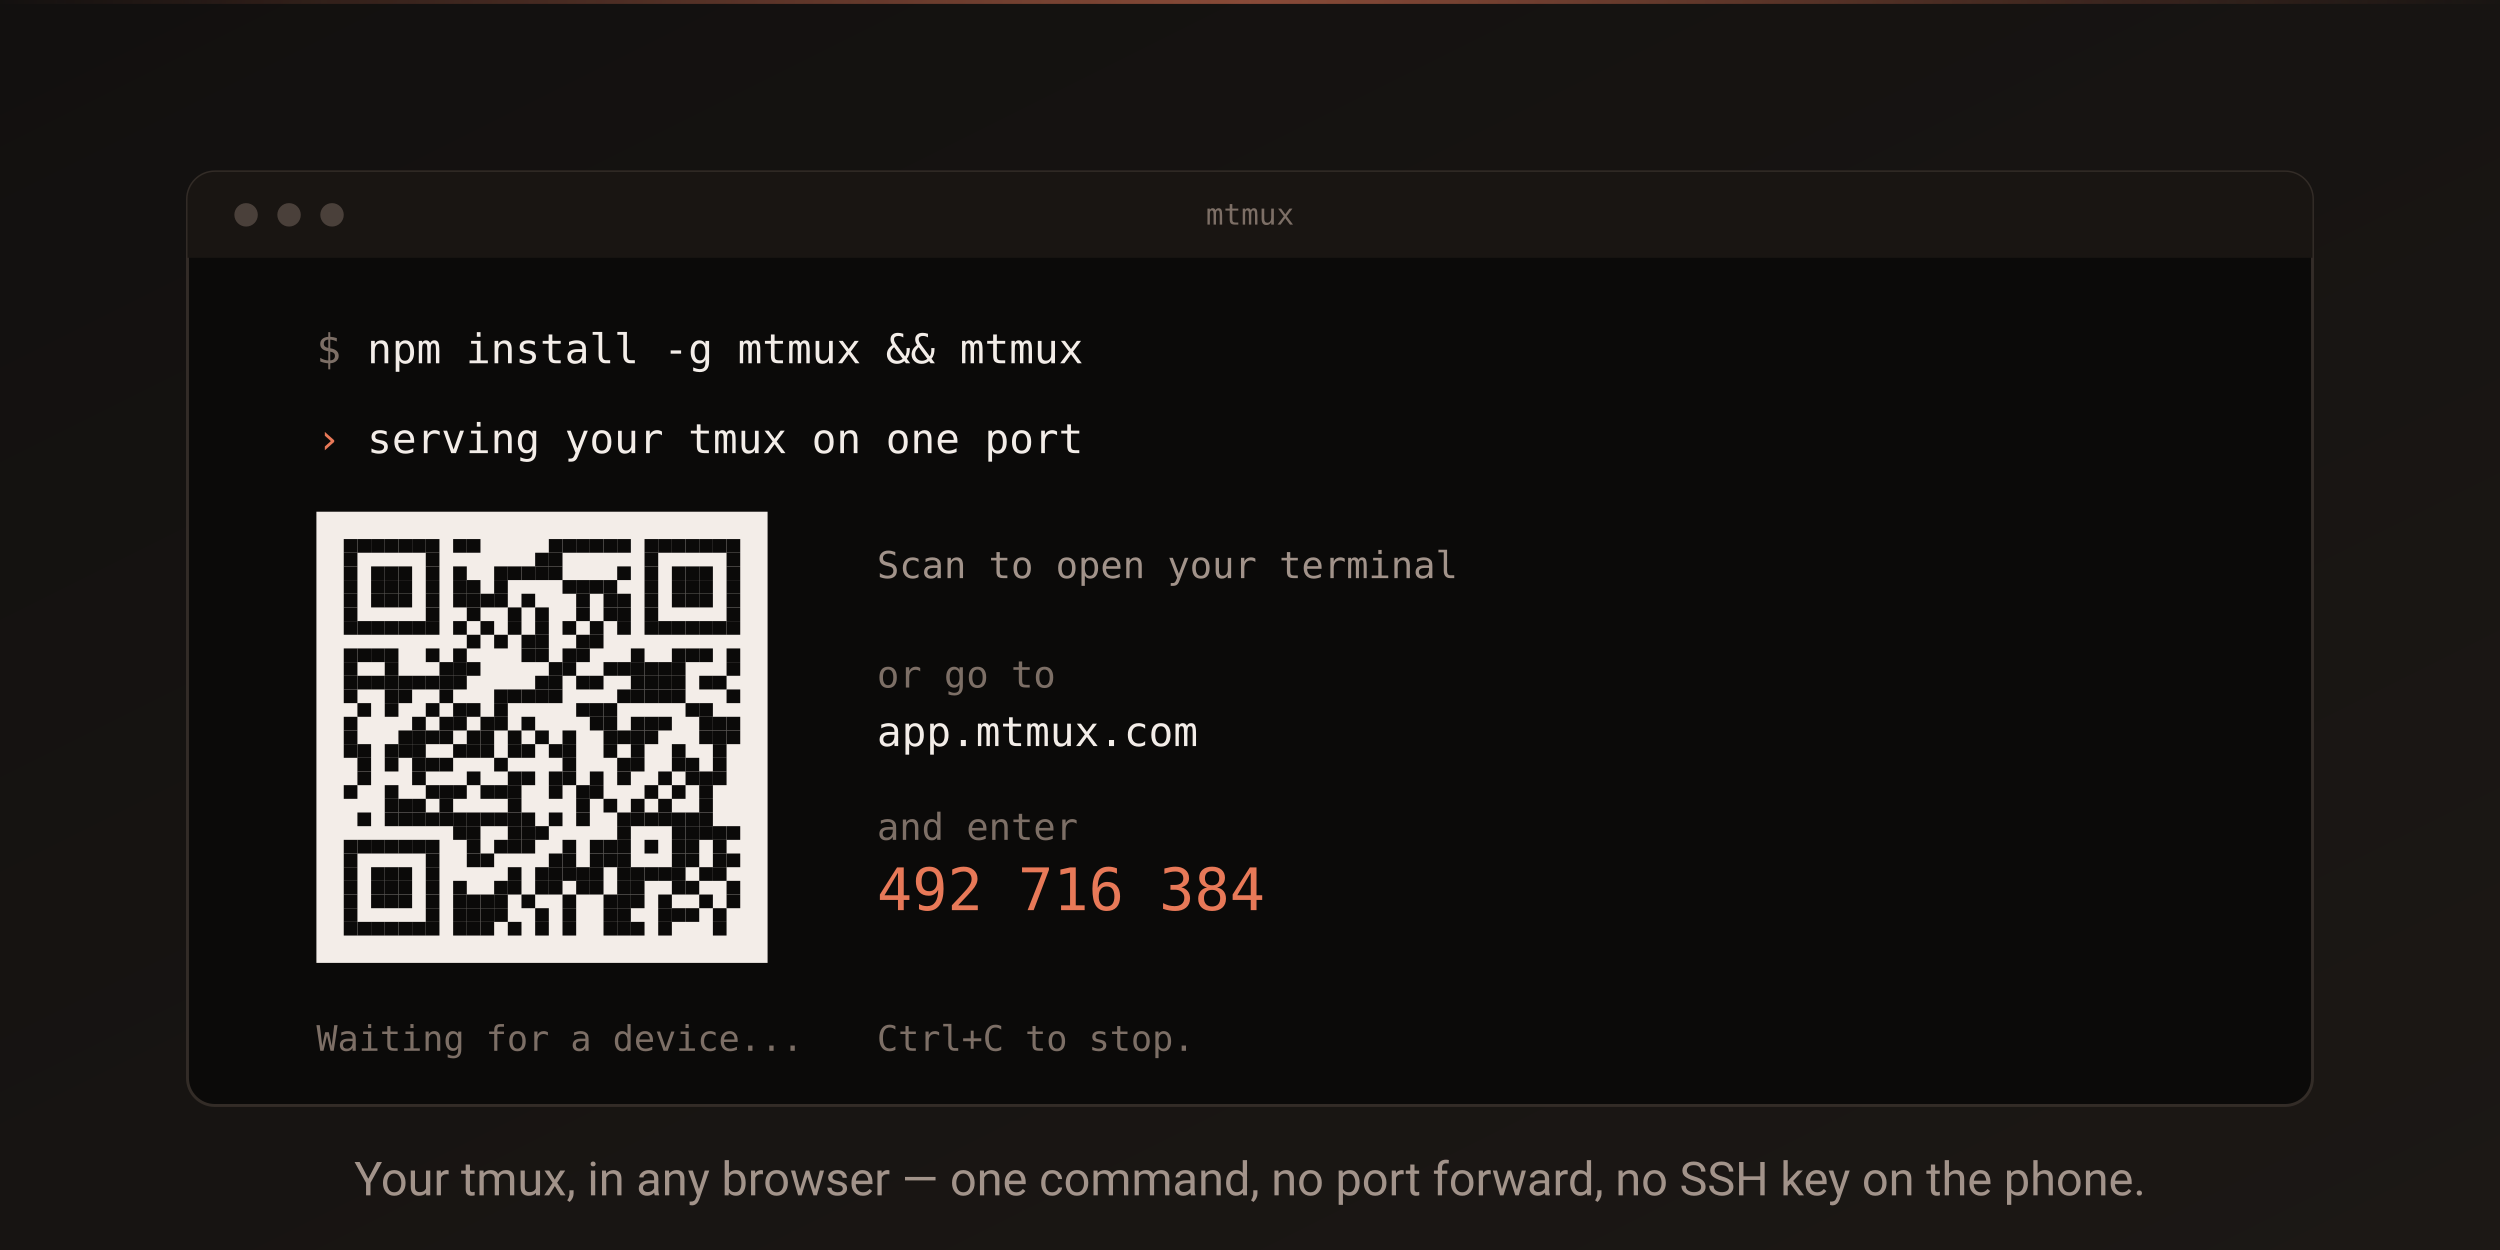
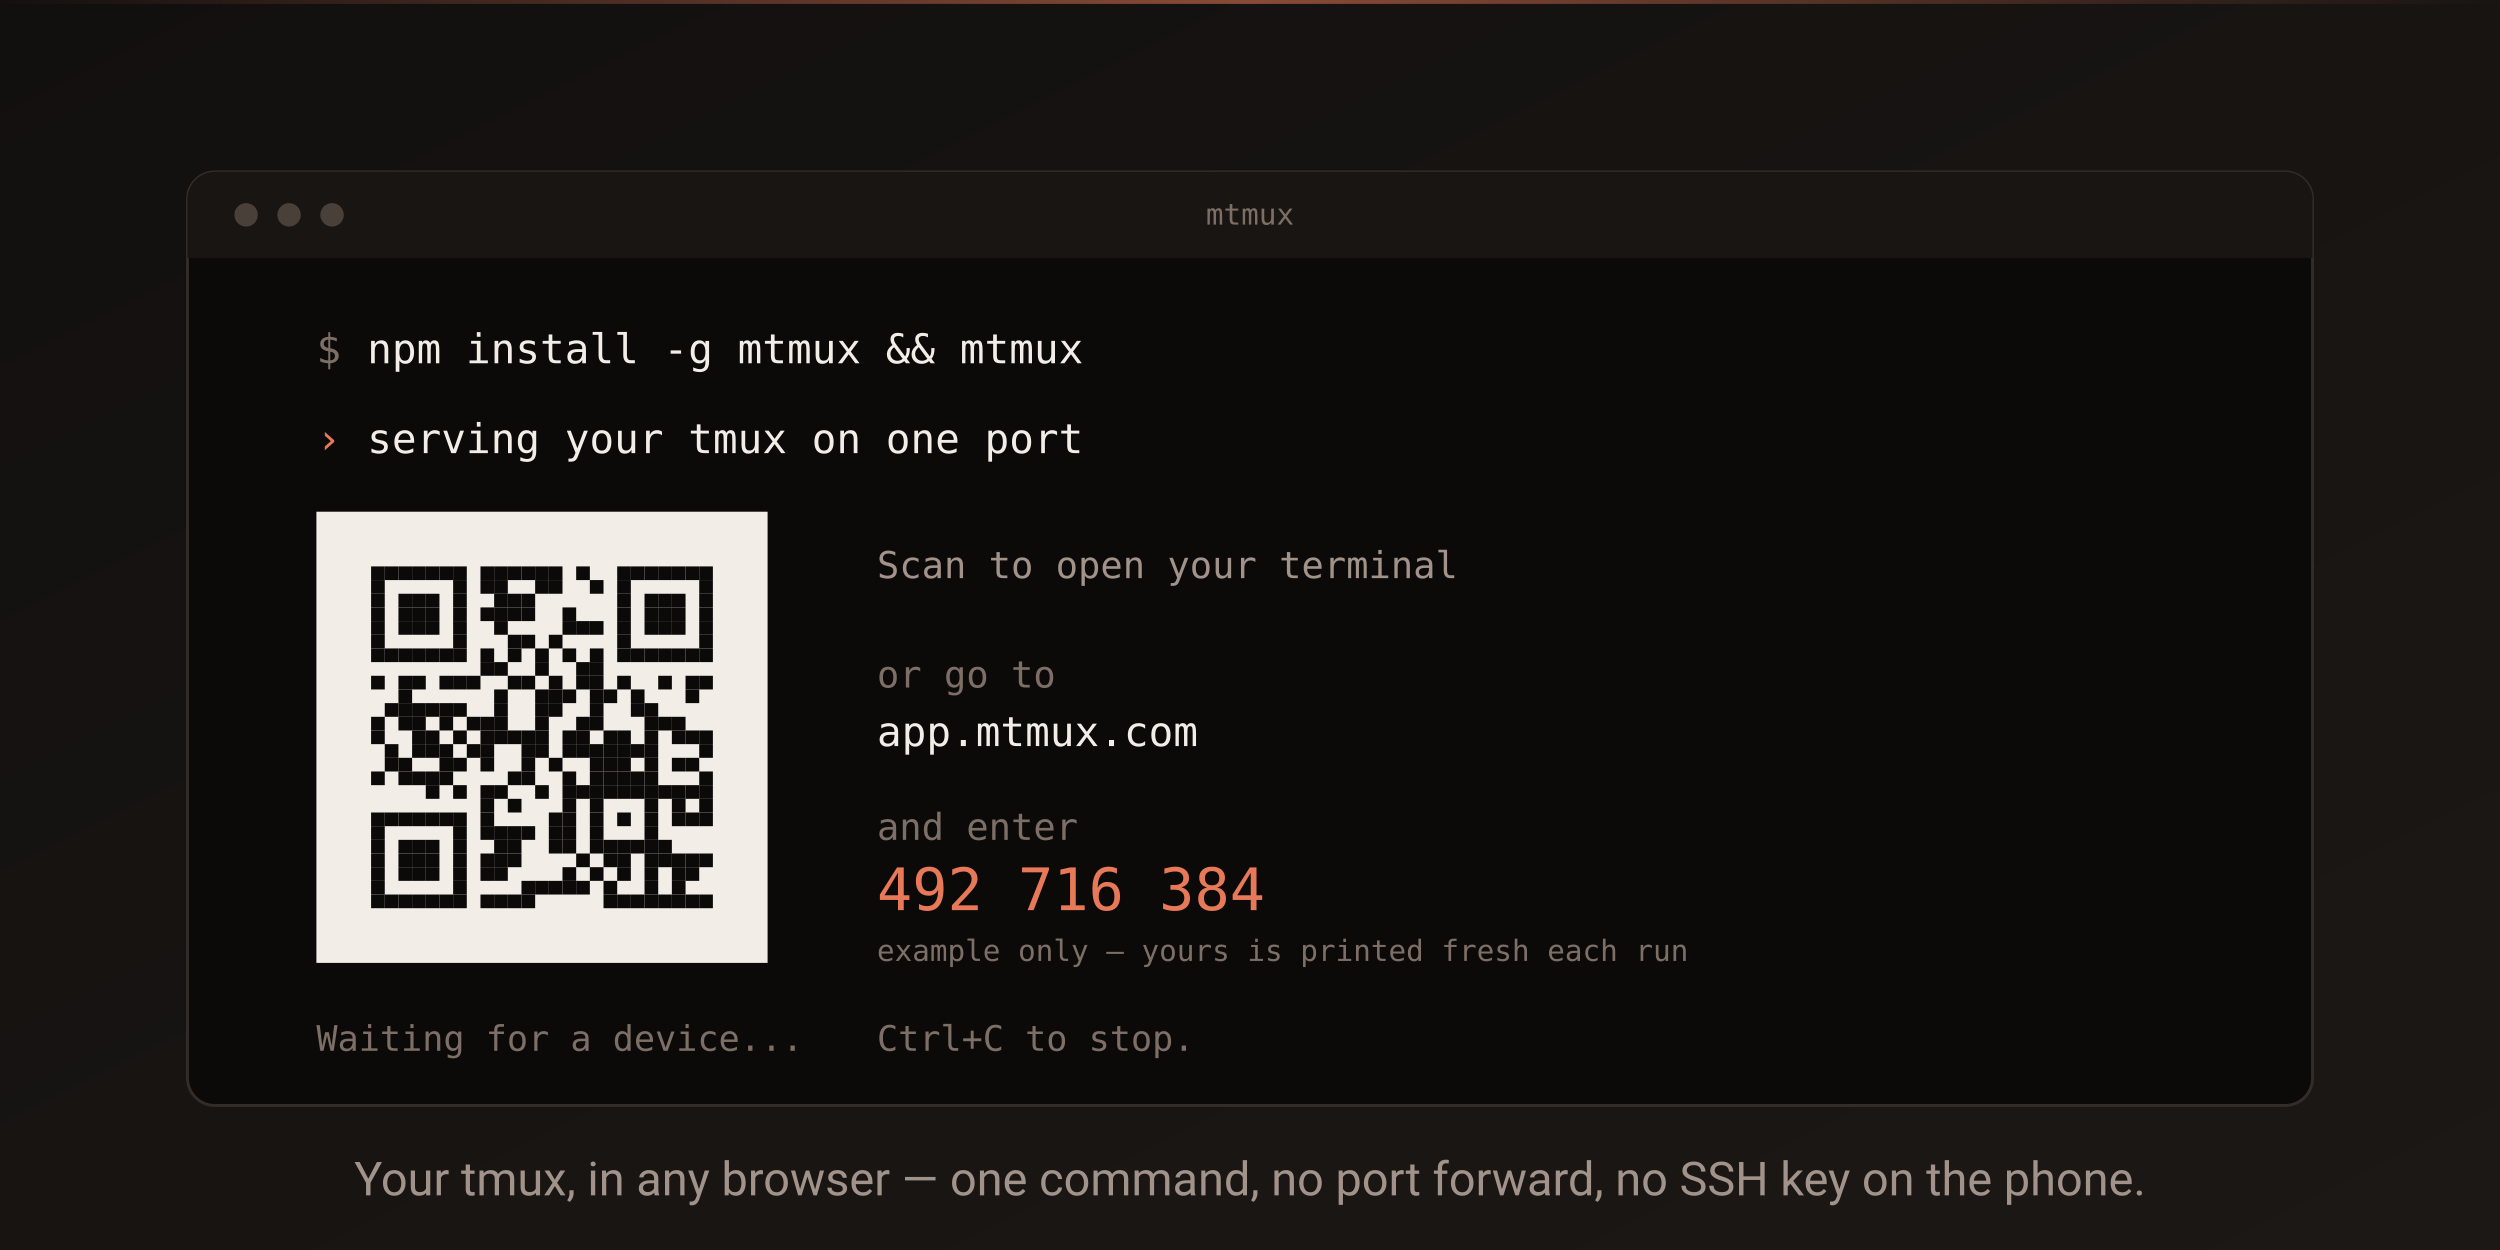
<svg xmlns="http://www.w3.org/2000/svg" width="1280" height="640" viewBox="0 0 1280 640" role="img" aria-label="mtmux — run one command, scan the code, and your phone is on your machine's tmux">
  <defs>
    <linearGradient id="bg" x1="0" y1="0" x2="1" y2="1">
      <stop offset="0" stop-color="#12100f" />
      <stop offset="1" stop-color="#1c1815" />
    </linearGradient>
    <linearGradient id="glow" x1="0" y1="0" x2="1" y2="0">
      <stop offset="0" stop-color="#e87958" stop-opacity="0" />
      <stop offset="0.5" stop-color="#e87958" stop-opacity="0.55" />
      <stop offset="1" stop-color="#e87958" stop-opacity="0" />
    </linearGradient>
  </defs>
  <rect width="1280" height="640" fill="url(#bg)" />
  <rect x="0" y="0" width="1280" height="2" fill="url(#glow)" />
  <rect x="96" y="88" width="1088" height="478" rx="14" fill="#0b0a09" stroke="#332c27" stroke-width="1.5" />
  <path d="M96 102a14 14 0 0 1 14-14h1060a14 14 0 0 1 14 14v30H96z" fill="#191512" />
  <circle cx="126" cy="110" r="6" fill="#4a403a" />
  <circle cx="148" cy="110" r="6" fill="#4a403a" />
  <circle cx="170" cy="110" r="6" fill="#4a403a" />
  <text x="640" y="115" text-anchor="middle" font-family="ui-monospace,SFMono-Regular,Menlo,Consolas,'DejaVu Sans Mono',monospace" font-size="15" fill="#7d6f66">mtmux</text>
  <g font-family="ui-monospace,SFMono-Regular,Menlo,Consolas,'DejaVu Sans Mono',monospace" font-size="21">
    <text x="162" y="186" fill="#7d6f66">$</text>
    <text x="188" y="186" fill="#f3ede8">npm install -g mtmux &amp;&amp; mtmux</text>
    <text x="162" y="232" fill="#e87958">›</text>
    <text x="188" y="232" fill="#f3ede8">serving your tmux on one port</text>
  </g>
  <rect x="162" y="262" width="231" height="231" fill="#f3ede8" />
  <g fill="#0b0a09">
-     <rect x="176" y="276" width="7" height="7" />
-     <rect x="183" y="276" width="7" height="7" />
-     <rect x="190" y="276" width="7" height="7" />
-     <rect x="197" y="276" width="7" height="7" />
-     <rect x="204" y="276" width="7" height="7" />
-     <rect x="211" y="276" width="7" height="7" />
-     <rect x="218" y="276" width="7" height="7" />
-     <rect x="232" y="276" width="7" height="7" />
-     <rect x="239" y="276" width="7" height="7" />
-     <rect x="281" y="276" width="7" height="7" />
-     <rect x="288" y="276" width="7" height="7" />
-     <rect x="295" y="276" width="7" height="7" />
-     <rect x="302" y="276" width="7" height="7" />
-     <rect x="309" y="276" width="7" height="7" />
-     <rect x="316" y="276" width="7" height="7" />
-     <rect x="330" y="276" width="7" height="7" />
-     <rect x="337" y="276" width="7" height="7" />
-     <rect x="344" y="276" width="7" height="7" />
-     <rect x="351" y="276" width="7" height="7" />
-     <rect x="358" y="276" width="7" height="7" />
-     <rect x="365" y="276" width="7" height="7" />
-     <rect x="372" y="276" width="7" height="7" />
-     <rect x="176" y="283" width="7" height="7" />
-     <rect x="218" y="283" width="7" height="7" />
-     <rect x="274" y="283" width="7" height="7" />
-     <rect x="281" y="283" width="7" height="7" />
-     <rect x="330" y="283" width="7" height="7" />
-     <rect x="372" y="283" width="7" height="7" />
-     <rect x="176" y="290" width="7" height="7" />
    <rect x="190" y="290" width="7" height="7" />
    <rect x="197" y="290" width="7" height="7" />
    <rect x="204" y="290" width="7" height="7" />
+     <rect x="211" y="290" width="7" height="7" />
    <rect x="218" y="290" width="7" height="7" />
+     <rect x="225" y="290" width="7" height="7" />
    <rect x="232" y="290" width="7" height="7" />
+     <rect x="246" y="290" width="7" height="7" />
    <rect x="253" y="290" width="7" height="7" />
    <rect x="260" y="290" width="7" height="7" />
    <rect x="267" y="290" width="7" height="7" />
    <rect x="274" y="290" width="7" height="7" />
    <rect x="281" y="290" width="7" height="7" />
+     <rect x="295" y="290" width="7" height="7" />
    <rect x="316" y="290" width="7" height="7" />
+     <rect x="323" y="290" width="7" height="7" />
    <rect x="330" y="290" width="7" height="7" />
+     <rect x="337" y="290" width="7" height="7" />
    <rect x="344" y="290" width="7" height="7" />
    <rect x="351" y="290" width="7" height="7" />
    <rect x="358" y="290" width="7" height="7" />
-     <rect x="372" y="290" width="7" height="7" />
-     <rect x="176" y="297" width="7" height="7" />
    <rect x="190" y="297" width="7" height="7" />
-     <rect x="197" y="297" width="7" height="7" />
-     <rect x="204" y="297" width="7" height="7" />
-     <rect x="218" y="297" width="7" height="7" />
    <rect x="232" y="297" width="7" height="7" />
-     <rect x="239" y="297" width="7" height="7" />
+     <rect x="246" y="297" width="7" height="7" />
    <rect x="253" y="297" width="7" height="7" />
-     <rect x="288" y="297" width="7" height="7" />
-     <rect x="295" y="297" width="7" height="7" />
+     <rect x="274" y="297" width="7" height="7" />
+     <rect x="281" y="297" width="7" height="7" />
    <rect x="302" y="297" width="7" height="7" />
-     <rect x="309" y="297" width="7" height="7" />
-     <rect x="330" y="297" width="7" height="7" />
-     <rect x="344" y="297" width="7" height="7" />
-     <rect x="351" y="297" width="7" height="7" />
+     <rect x="316" y="297" width="7" height="7" />
    <rect x="358" y="297" width="7" height="7" />
-     <rect x="372" y="297" width="7" height="7" />
-     <rect x="176" y="304" width="7" height="7" />
    <rect x="190" y="304" width="7" height="7" />
-     <rect x="197" y="304" width="7" height="7" />
    <rect x="204" y="304" width="7" height="7" />
+     <rect x="211" y="304" width="7" height="7" />
    <rect x="218" y="304" width="7" height="7" />
    <rect x="232" y="304" width="7" height="7" />
-     <rect x="239" y="304" width="7" height="7" />
-     <rect x="246" y="304" width="7" height="7" />
    <rect x="253" y="304" width="7" height="7" />
+     <rect x="260" y="304" width="7" height="7" />
    <rect x="267" y="304" width="7" height="7" />
-     <rect x="295" y="304" width="7" height="7" />
-     <rect x="309" y="304" width="7" height="7" />
    <rect x="316" y="304" width="7" height="7" />
    <rect x="330" y="304" width="7" height="7" />
+     <rect x="337" y="304" width="7" height="7" />
    <rect x="344" y="304" width="7" height="7" />
-     <rect x="351" y="304" width="7" height="7" />
    <rect x="358" y="304" width="7" height="7" />
-     <rect x="372" y="304" width="7" height="7" />
-     <rect x="176" y="311" width="7" height="7" />
+     <rect x="190" y="311" width="7" height="7" />
+     <rect x="204" y="311" width="7" height="7" />
+     <rect x="211" y="311" width="7" height="7" />
    <rect x="218" y="311" width="7" height="7" />
-     <rect x="239" y="311" width="7" height="7" />
+     <rect x="232" y="311" width="7" height="7" />
+     <rect x="246" y="311" width="7" height="7" />
+     <rect x="253" y="311" width="7" height="7" />
    <rect x="260" y="311" width="7" height="7" />
-     <rect x="274" y="311" width="7" height="7" />
-     <rect x="295" y="311" width="7" height="7" />
-     <rect x="309" y="311" width="7" height="7" />
+     <rect x="267" y="311" width="7" height="7" />
+     <rect x="288" y="311" width="7" height="7" />
    <rect x="316" y="311" width="7" height="7" />
    <rect x="330" y="311" width="7" height="7" />
-     <rect x="372" y="311" width="7" height="7" />
-     <rect x="176" y="318" width="7" height="7" />
-     <rect x="183" y="318" width="7" height="7" />
+     <rect x="337" y="311" width="7" height="7" />
+     <rect x="344" y="311" width="7" height="7" />
+     <rect x="358" y="311" width="7" height="7" />
    <rect x="190" y="318" width="7" height="7" />
-     <rect x="197" y="318" width="7" height="7" />
    <rect x="204" y="318" width="7" height="7" />
    <rect x="211" y="318" width="7" height="7" />
    <rect x="218" y="318" width="7" height="7" />
    <rect x="232" y="318" width="7" height="7" />
-     <rect x="246" y="318" width="7" height="7" />
-     <rect x="260" y="318" width="7" height="7" />
-     <rect x="274" y="318" width="7" height="7" />
+     <rect x="253" y="318" width="7" height="7" />
    <rect x="288" y="318" width="7" height="7" />
+     <rect x="295" y="318" width="7" height="7" />
    <rect x="302" y="318" width="7" height="7" />
    <rect x="316" y="318" width="7" height="7" />
    <rect x="330" y="318" width="7" height="7" />
    <rect x="337" y="318" width="7" height="7" />
    <rect x="344" y="318" width="7" height="7" />
-     <rect x="351" y="318" width="7" height="7" />
    <rect x="358" y="318" width="7" height="7" />
-     <rect x="365" y="318" width="7" height="7" />
-     <rect x="372" y="318" width="7" height="7" />
-     <rect x="239" y="325" width="7" height="7" />
-     <rect x="253" y="325" width="7" height="7" />
+     <rect x="190" y="325" width="7" height="7" />
+     <rect x="232" y="325" width="7" height="7" />
+     <rect x="260" y="325" width="7" height="7" />
    <rect x="267" y="325" width="7" height="7" />
-     <rect x="274" y="325" width="7" height="7" />
-     <rect x="295" y="325" width="7" height="7" />
-     <rect x="302" y="325" width="7" height="7" />
-     <rect x="176" y="332" width="7" height="7" />
-     <rect x="183" y="332" width="7" height="7" />
+     <rect x="281" y="325" width="7" height="7" />
+     <rect x="316" y="325" width="7" height="7" />
+     <rect x="358" y="325" width="7" height="7" />
    <rect x="190" y="332" width="7" height="7" />
    <rect x="197" y="332" width="7" height="7" />
+     <rect x="204" y="332" width="7" height="7" />
+     <rect x="211" y="332" width="7" height="7" />
    <rect x="218" y="332" width="7" height="7" />
+     <rect x="225" y="332" width="7" height="7" />
    <rect x="232" y="332" width="7" height="7" />
-     <rect x="267" y="332" width="7" height="7" />
+     <rect x="246" y="332" width="7" height="7" />
+     <rect x="260" y="332" width="7" height="7" />
    <rect x="274" y="332" width="7" height="7" />
    <rect x="288" y="332" width="7" height="7" />
-     <rect x="295" y="332" width="7" height="7" />
+     <rect x="302" y="332" width="7" height="7" />
+     <rect x="316" y="332" width="7" height="7" />
    <rect x="323" y="332" width="7" height="7" />
+     <rect x="330" y="332" width="7" height="7" />
+     <rect x="337" y="332" width="7" height="7" />
    <rect x="344" y="332" width="7" height="7" />
    <rect x="351" y="332" width="7" height="7" />
    <rect x="358" y="332" width="7" height="7" />
-     <rect x="372" y="332" width="7" height="7" />
-     <rect x="176" y="339" width="7" height="7" />
-     <rect x="197" y="339" width="7" height="7" />
-     <rect x="225" y="339" width="7" height="7" />
-     <rect x="232" y="339" width="7" height="7" />
-     <rect x="239" y="339" width="7" height="7" />
-     <rect x="281" y="339" width="7" height="7" />
-     <rect x="288" y="339" width="7" height="7" />
-     <rect x="309" y="339" width="7" height="7" />
-     <rect x="316" y="339" width="7" height="7" />
-     <rect x="323" y="339" width="7" height="7" />
-     <rect x="330" y="339" width="7" height="7" />
-     <rect x="337" y="339" width="7" height="7" />
-     <rect x="344" y="339" width="7" height="7" />
-     <rect x="372" y="339" width="7" height="7" />
-     <rect x="176" y="346" width="7" height="7" />
-     <rect x="183" y="346" width="7" height="7" />
+     <rect x="246" y="339" width="7" height="7" />
+     <rect x="253" y="339" width="7" height="7" />
+     <rect x="274" y="339" width="7" height="7" />
+     <rect x="295" y="339" width="7" height="7" />
+     <rect x="302" y="339" width="7" height="7" />
    <rect x="190" y="346" width="7" height="7" />
-     <rect x="197" y="346" width="7" height="7" />
    <rect x="204" y="346" width="7" height="7" />
    <rect x="211" y="346" width="7" height="7" />
-     <rect x="218" y="346" width="7" height="7" />
    <rect x="225" y="346" width="7" height="7" />
    <rect x="232" y="346" width="7" height="7" />
-     <rect x="274" y="346" width="7" height="7" />
+     <rect x="239" y="346" width="7" height="7" />
+     <rect x="260" y="346" width="7" height="7" />
+     <rect x="267" y="346" width="7" height="7" />
    <rect x="281" y="346" width="7" height="7" />
    <rect x="295" y="346" width="7" height="7" />
    <rect x="302" y="346" width="7" height="7" />
-     <rect x="323" y="346" width="7" height="7" />
-     <rect x="330" y="346" width="7" height="7" />
+     <rect x="316" y="346" width="7" height="7" />
    <rect x="337" y="346" width="7" height="7" />
-     <rect x="344" y="346" width="7" height="7" />
+     <rect x="351" y="346" width="7" height="7" />
    <rect x="358" y="346" width="7" height="7" />
-     <rect x="365" y="346" width="7" height="7" />
-     <rect x="176" y="353" width="7" height="7" />
-     <rect x="197" y="353" width="7" height="7" />
    <rect x="204" y="353" width="7" height="7" />
-     <rect x="225" y="353" width="7" height="7" />
    <rect x="253" y="353" width="7" height="7" />
-     <rect x="260" y="353" width="7" height="7" />
-     <rect x="267" y="353" width="7" height="7" />
    <rect x="274" y="353" width="7" height="7" />
    <rect x="281" y="353" width="7" height="7" />
-     <rect x="316" y="353" width="7" height="7" />
+     <rect x="288" y="353" width="7" height="7" />
+     <rect x="302" y="353" width="7" height="7" />
+     <rect x="309" y="353" width="7" height="7" />
    <rect x="323" y="353" width="7" height="7" />
-     <rect x="330" y="353" width="7" height="7" />
-     <rect x="337" y="353" width="7" height="7" />
-     <rect x="344" y="353" width="7" height="7" />
-     <rect x="372" y="353" width="7" height="7" />
-     <rect x="183" y="360" width="7" height="7" />
+     <rect x="351" y="353" width="7" height="7" />
    <rect x="197" y="360" width="7" height="7" />
+     <rect x="204" y="360" width="7" height="7" />
+     <rect x="211" y="360" width="7" height="7" />
    <rect x="218" y="360" width="7" height="7" />
+     <rect x="225" y="360" width="7" height="7" />
    <rect x="232" y="360" width="7" height="7" />
-     <rect x="239" y="360" width="7" height="7" />
    <rect x="253" y="360" width="7" height="7" />
-     <rect x="295" y="360" width="7" height="7" />
+     <rect x="274" y="360" width="7" height="7" />
+     <rect x="281" y="360" width="7" height="7" />
    <rect x="302" y="360" width="7" height="7" />
-     <rect x="309" y="360" width="7" height="7" />
-     <rect x="351" y="360" width="7" height="7" />
-     <rect x="358" y="360" width="7" height="7" />
-     <rect x="176" y="367" width="7" height="7" />
+     <rect x="323" y="360" width="7" height="7" />
+     <rect x="330" y="360" width="7" height="7" />
+     <rect x="190" y="367" width="7" height="7" />
+     <rect x="204" y="367" width="7" height="7" />
    <rect x="211" y="367" width="7" height="7" />
    <rect x="225" y="367" width="7" height="7" />
-     <rect x="232" y="367" width="7" height="7" />
+     <rect x="239" y="367" width="7" height="7" />
    <rect x="246" y="367" width="7" height="7" />
    <rect x="253" y="367" width="7" height="7" />
-     <rect x="267" y="367" width="7" height="7" />
+     <rect x="274" y="367" width="7" height="7" />
+     <rect x="295" y="367" width="7" height="7" />
    <rect x="302" y="367" width="7" height="7" />
-     <rect x="309" y="367" width="7" height="7" />
-     <rect x="323" y="367" width="7" height="7" />
    <rect x="330" y="367" width="7" height="7" />
    <rect x="337" y="367" width="7" height="7" />
-     <rect x="358" y="367" width="7" height="7" />
-     <rect x="365" y="367" width="7" height="7" />
-     <rect x="372" y="367" width="7" height="7" />
-     <rect x="176" y="374" width="7" height="7" />
-     <rect x="204" y="374" width="7" height="7" />
+     <rect x="344" y="367" width="7" height="7" />
+     <rect x="190" y="374" width="7" height="7" />
    <rect x="211" y="374" width="7" height="7" />
    <rect x="218" y="374" width="7" height="7" />
-     <rect x="225" y="374" width="7" height="7" />
-     <rect x="239" y="374" width="7" height="7" />
+     <rect x="232" y="374" width="7" height="7" />
    <rect x="246" y="374" width="7" height="7" />
+     <rect x="253" y="374" width="7" height="7" />
    <rect x="260" y="374" width="7" height="7" />
+     <rect x="267" y="374" width="7" height="7" />
    <rect x="274" y="374" width="7" height="7" />
    <rect x="288" y="374" width="7" height="7" />
+     <rect x="295" y="374" width="7" height="7" />
    <rect x="309" y="374" width="7" height="7" />
    <rect x="316" y="374" width="7" height="7" />
-     <rect x="323" y="374" width="7" height="7" />
    <rect x="330" y="374" width="7" height="7" />
+     <rect x="344" y="374" width="7" height="7" />
+     <rect x="351" y="374" width="7" height="7" />
    <rect x="358" y="374" width="7" height="7" />
-     <rect x="365" y="374" width="7" height="7" />
-     <rect x="372" y="374" width="7" height="7" />
-     <rect x="176" y="381" width="7" height="7" />
-     <rect x="183" y="381" width="7" height="7" />
    <rect x="197" y="381" width="7" height="7" />
-     <rect x="204" y="381" width="7" height="7" />
    <rect x="211" y="381" width="7" height="7" />
-     <rect x="232" y="381" width="7" height="7" />
+     <rect x="218" y="381" width="7" height="7" />
+     <rect x="225" y="381" width="7" height="7" />
    <rect x="239" y="381" width="7" height="7" />
    <rect x="246" y="381" width="7" height="7" />
-     <rect x="260" y="381" width="7" height="7" />
    <rect x="267" y="381" width="7" height="7" />
-     <rect x="281" y="381" width="7" height="7" />
+     <rect x="274" y="381" width="7" height="7" />
    <rect x="288" y="381" width="7" height="7" />
+     <rect x="295" y="381" width="7" height="7" />
+     <rect x="302" y="381" width="7" height="7" />
    <rect x="309" y="381" width="7" height="7" />
+     <rect x="316" y="381" width="7" height="7" />
    <rect x="323" y="381" width="7" height="7" />
-     <rect x="344" y="381" width="7" height="7" />
-     <rect x="365" y="381" width="7" height="7" />
-     <rect x="183" y="388" width="7" height="7" />
+     <rect x="330" y="381" width="7" height="7" />
+     <rect x="358" y="381" width="7" height="7" />
    <rect x="197" y="388" width="7" height="7" />
-     <rect x="211" y="388" width="7" height="7" />
-     <rect x="218" y="388" width="7" height="7" />
+     <rect x="204" y="388" width="7" height="7" />
    <rect x="225" y="388" width="7" height="7" />
-     <rect x="253" y="388" width="7" height="7" />
-     <rect x="288" y="388" width="7" height="7" />
+     <rect x="232" y="388" width="7" height="7" />
+     <rect x="246" y="388" width="7" height="7" />
+     <rect x="267" y="388" width="7" height="7" />
+     <rect x="281" y="388" width="7" height="7" />
+     <rect x="302" y="388" width="7" height="7" />
+     <rect x="309" y="388" width="7" height="7" />
    <rect x="316" y="388" width="7" height="7" />
-     <rect x="323" y="388" width="7" height="7" />
+     <rect x="330" y="388" width="7" height="7" />
    <rect x="344" y="388" width="7" height="7" />
    <rect x="351" y="388" width="7" height="7" />
-     <rect x="365" y="388" width="7" height="7" />
-     <rect x="183" y="395" width="7" height="7" />
+     <rect x="190" y="395" width="7" height="7" />
+     <rect x="204" y="395" width="7" height="7" />
    <rect x="211" y="395" width="7" height="7" />
-     <rect x="239" y="395" width="7" height="7" />
+     <rect x="218" y="395" width="7" height="7" />
+     <rect x="225" y="395" width="7" height="7" />
    <rect x="260" y="395" width="7" height="7" />
    <rect x="267" y="395" width="7" height="7" />
-     <rect x="281" y="395" width="7" height="7" />
    <rect x="288" y="395" width="7" height="7" />
    <rect x="302" y="395" width="7" height="7" />
+     <rect x="309" y="395" width="7" height="7" />
    <rect x="316" y="395" width="7" height="7" />
-     <rect x="337" y="395" width="7" height="7" />
-     <rect x="351" y="395" width="7" height="7" />
+     <rect x="323" y="395" width="7" height="7" />
+     <rect x="330" y="395" width="7" height="7" />
    <rect x="358" y="395" width="7" height="7" />
-     <rect x="365" y="395" width="7" height="7" />
-     <rect x="176" y="402" width="7" height="7" />
-     <rect x="197" y="402" width="7" height="7" />
    <rect x="218" y="402" width="7" height="7" />
-     <rect x="225" y="402" width="7" height="7" />
    <rect x="232" y="402" width="7" height="7" />
    <rect x="246" y="402" width="7" height="7" />
    <rect x="253" y="402" width="7" height="7" />
-     <rect x="260" y="402" width="7" height="7" />
-     <rect x="281" y="402" width="7" height="7" />
+     <rect x="274" y="402" width="7" height="7" />
+     <rect x="288" y="402" width="7" height="7" />
    <rect x="295" y="402" width="7" height="7" />
    <rect x="302" y="402" width="7" height="7" />
+     <rect x="309" y="402" width="7" height="7" />
+     <rect x="316" y="402" width="7" height="7" />
+     <rect x="323" y="402" width="7" height="7" />
    <rect x="330" y="402" width="7" height="7" />
+     <rect x="337" y="402" width="7" height="7" />
    <rect x="344" y="402" width="7" height="7" />
+     <rect x="351" y="402" width="7" height="7" />
    <rect x="358" y="402" width="7" height="7" />
-     <rect x="197" y="409" width="7" height="7" />
-     <rect x="204" y="409" width="7" height="7" />
-     <rect x="211" y="409" width="7" height="7" />
-     <rect x="225" y="409" width="7" height="7" />
+     <rect x="246" y="409" width="7" height="7" />
    <rect x="260" y="409" width="7" height="7" />
-     <rect x="295" y="409" width="7" height="7" />
-     <rect x="309" y="409" width="7" height="7" />
-     <rect x="323" y="409" width="7" height="7" />
-     <rect x="337" y="409" width="7" height="7" />
+     <rect x="288" y="409" width="7" height="7" />
+     <rect x="302" y="409" width="7" height="7" />
+     <rect x="330" y="409" width="7" height="7" />
+     <rect x="344" y="409" width="7" height="7" />
    <rect x="358" y="409" width="7" height="7" />
-     <rect x="183" y="416" width="7" height="7" />
+     <rect x="190" y="416" width="7" height="7" />
    <rect x="197" y="416" width="7" height="7" />
    <rect x="204" y="416" width="7" height="7" />
    <rect x="211" y="416" width="7" height="7" />
    <rect x="218" y="416" width="7" height="7" />
    <rect x="225" y="416" width="7" height="7" />
    <rect x="232" y="416" width="7" height="7" />
-     <rect x="239" y="416" width="7" height="7" />
    <rect x="246" y="416" width="7" height="7" />
-     <rect x="253" y="416" width="7" height="7" />
-     <rect x="260" y="416" width="7" height="7" />
-     <rect x="267" y="416" width="7" height="7" />
    <rect x="281" y="416" width="7" height="7" />
-     <rect x="295" y="416" width="7" height="7" />
+     <rect x="288" y="416" width="7" height="7" />
+     <rect x="302" y="416" width="7" height="7" />
    <rect x="316" y="416" width="7" height="7" />
-     <rect x="323" y="416" width="7" height="7" />
    <rect x="330" y="416" width="7" height="7" />
-     <rect x="337" y="416" width="7" height="7" />
    <rect x="344" y="416" width="7" height="7" />
    <rect x="351" y="416" width="7" height="7" />
    <rect x="358" y="416" width="7" height="7" />
+     <rect x="190" y="423" width="7" height="7" />
    <rect x="232" y="423" width="7" height="7" />
-     <rect x="239" y="423" width="7" height="7" />
+     <rect x="246" y="423" width="7" height="7" />
+     <rect x="253" y="423" width="7" height="7" />
    <rect x="260" y="423" width="7" height="7" />
    <rect x="267" y="423" width="7" height="7" />
-     <rect x="274" y="423" width="7" height="7" />
-     <rect x="316" y="423" width="7" height="7" />
-     <rect x="344" y="423" width="7" height="7" />
-     <rect x="351" y="423" width="7" height="7" />
-     <rect x="358" y="423" width="7" height="7" />
-     <rect x="365" y="423" width="7" height="7" />
-     <rect x="372" y="423" width="7" height="7" />
-     <rect x="176" y="430" width="7" height="7" />
-     <rect x="183" y="430" width="7" height="7" />
+     <rect x="281" y="423" width="7" height="7" />
+     <rect x="288" y="423" width="7" height="7" />
+     <rect x="302" y="423" width="7" height="7" />
+     <rect x="330" y="423" width="7" height="7" />
    <rect x="190" y="430" width="7" height="7" />
-     <rect x="197" y="430" width="7" height="7" />
    <rect x="204" y="430" width="7" height="7" />
    <rect x="211" y="430" width="7" height="7" />
    <rect x="218" y="430" width="7" height="7" />
-     <rect x="239" y="430" width="7" height="7" />
+     <rect x="232" y="430" width="7" height="7" />
    <rect x="253" y="430" width="7" height="7" />
    <rect x="260" y="430" width="7" height="7" />
-     <rect x="267" y="430" width="7" height="7" />
+     <rect x="281" y="430" width="7" height="7" />
    <rect x="288" y="430" width="7" height="7" />
    <rect x="302" y="430" width="7" height="7" />
    <rect x="309" y="430" width="7" height="7" />
    <rect x="316" y="430" width="7" height="7" />
+     <rect x="323" y="430" width="7" height="7" />
    <rect x="330" y="430" width="7" height="7" />
-     <rect x="344" y="430" width="7" height="7" />
-     <rect x="351" y="430" width="7" height="7" />
-     <rect x="365" y="430" width="7" height="7" />
-     <rect x="176" y="437" width="7" height="7" />
+     <rect x="337" y="430" width="7" height="7" />
+     <rect x="190" y="437" width="7" height="7" />
+     <rect x="204" y="437" width="7" height="7" />
+     <rect x="211" y="437" width="7" height="7" />
    <rect x="218" y="437" width="7" height="7" />
-     <rect x="239" y="437" width="7" height="7" />
+     <rect x="232" y="437" width="7" height="7" />
    <rect x="246" y="437" width="7" height="7" />
-     <rect x="281" y="437" width="7" height="7" />
-     <rect x="288" y="437" width="7" height="7" />
-     <rect x="302" y="437" width="7" height="7" />
+     <rect x="253" y="437" width="7" height="7" />
+     <rect x="260" y="437" width="7" height="7" />
+     <rect x="295" y="437" width="7" height="7" />
    <rect x="309" y="437" width="7" height="7" />
    <rect x="316" y="437" width="7" height="7" />
+     <rect x="330" y="437" width="7" height="7" />
+     <rect x="337" y="437" width="7" height="7" />
    <rect x="344" y="437" width="7" height="7" />
    <rect x="351" y="437" width="7" height="7" />
-     <rect x="365" y="437" width="7" height="7" />
-     <rect x="372" y="437" width="7" height="7" />
-     <rect x="176" y="444" width="7" height="7" />
+     <rect x="358" y="437" width="7" height="7" />
    <rect x="190" y="444" width="7" height="7" />
-     <rect x="197" y="444" width="7" height="7" />
    <rect x="204" y="444" width="7" height="7" />
+     <rect x="211" y="444" width="7" height="7" />
    <rect x="218" y="444" width="7" height="7" />
-     <rect x="260" y="444" width="7" height="7" />
-     <rect x="274" y="444" width="7" height="7" />
-     <rect x="281" y="444" width="7" height="7" />
+     <rect x="232" y="444" width="7" height="7" />
+     <rect x="246" y="444" width="7" height="7" />
+     <rect x="253" y="444" width="7" height="7" />
    <rect x="288" y="444" width="7" height="7" />
-     <rect x="295" y="444" width="7" height="7" />
    <rect x="302" y="444" width="7" height="7" />
    <rect x="316" y="444" width="7" height="7" />
-     <rect x="323" y="444" width="7" height="7" />
    <rect x="330" y="444" width="7" height="7" />
-     <rect x="337" y="444" width="7" height="7" />
    <rect x="344" y="444" width="7" height="7" />
-     <rect x="358" y="444" width="7" height="7" />
-     <rect x="365" y="444" width="7" height="7" />
-     <rect x="176" y="451" width="7" height="7" />
+     <rect x="351" y="444" width="7" height="7" />
    <rect x="190" y="451" width="7" height="7" />
-     <rect x="197" y="451" width="7" height="7" />
-     <rect x="204" y="451" width="7" height="7" />
-     <rect x="218" y="451" width="7" height="7" />
    <rect x="232" y="451" width="7" height="7" />
-     <rect x="253" y="451" width="7" height="7" />
-     <rect x="260" y="451" width="7" height="7" />
+     <rect x="267" y="451" width="7" height="7" />
    <rect x="274" y="451" width="7" height="7" />
    <rect x="281" y="451" width="7" height="7" />
+     <rect x="288" y="451" width="7" height="7" />
    <rect x="295" y="451" width="7" height="7" />
-     <rect x="302" y="451" width="7" height="7" />
-     <rect x="316" y="451" width="7" height="7" />
-     <rect x="323" y="451" width="7" height="7" />
+     <rect x="309" y="451" width="7" height="7" />
+     <rect x="330" y="451" width="7" height="7" />
    <rect x="344" y="451" width="7" height="7" />
-     <rect x="351" y="451" width="7" height="7" />
-     <rect x="372" y="451" width="7" height="7" />
-     <rect x="176" y="458" width="7" height="7" />
    <rect x="190" y="458" width="7" height="7" />
    <rect x="197" y="458" width="7" height="7" />
    <rect x="204" y="458" width="7" height="7" />
+     <rect x="211" y="458" width="7" height="7" />
    <rect x="218" y="458" width="7" height="7" />
+     <rect x="225" y="458" width="7" height="7" />
    <rect x="232" y="458" width="7" height="7" />
-     <rect x="239" y="458" width="7" height="7" />
    <rect x="246" y="458" width="7" height="7" />
    <rect x="253" y="458" width="7" height="7" />
+     <rect x="260" y="458" width="7" height="7" />
    <rect x="267" y="458" width="7" height="7" />
-     <rect x="288" y="458" width="7" height="7" />
    <rect x="309" y="458" width="7" height="7" />
    <rect x="316" y="458" width="7" height="7" />
    <rect x="323" y="458" width="7" height="7" />
+     <rect x="330" y="458" width="7" height="7" />
    <rect x="337" y="458" width="7" height="7" />
+     <rect x="344" y="458" width="7" height="7" />
+     <rect x="351" y="458" width="7" height="7" />
    <rect x="358" y="458" width="7" height="7" />
-     <rect x="372" y="458" width="7" height="7" />
-     <rect x="176" y="465" width="7" height="7" />
-     <rect x="218" y="465" width="7" height="7" />
-     <rect x="232" y="465" width="7" height="7" />
-     <rect x="239" y="465" width="7" height="7" />
-     <rect x="246" y="465" width="7" height="7" />
-     <rect x="253" y="465" width="7" height="7" />
-     <rect x="274" y="465" width="7" height="7" />
-     <rect x="288" y="465" width="7" height="7" />
-     <rect x="309" y="465" width="7" height="7" />
-     <rect x="316" y="465" width="7" height="7" />
-     <rect x="337" y="465" width="7" height="7" />
-     <rect x="344" y="465" width="7" height="7" />
-     <rect x="351" y="465" width="7" height="7" />
-     <rect x="365" y="465" width="7" height="7" />
-     <rect x="176" y="472" width="7" height="7" />
-     <rect x="183" y="472" width="7" height="7" />
-     <rect x="190" y="472" width="7" height="7" />
-     <rect x="197" y="472" width="7" height="7" />
-     <rect x="204" y="472" width="7" height="7" />
-     <rect x="211" y="472" width="7" height="7" />
-     <rect x="218" y="472" width="7" height="7" />
-     <rect x="232" y="472" width="7" height="7" />
-     <rect x="239" y="472" width="7" height="7" />
-     <rect x="246" y="472" width="7" height="7" />
-     <rect x="260" y="472" width="7" height="7" />
-     <rect x="274" y="472" width="7" height="7" />
-     <rect x="288" y="472" width="7" height="7" />
-     <rect x="309" y="472" width="7" height="7" />
-     <rect x="316" y="472" width="7" height="7" />
-     <rect x="323" y="472" width="7" height="7" />
-     <rect x="337" y="472" width="7" height="7" />
-     <rect x="365" y="472" width="7" height="7" />
  </g>
  <g font-family="ui-monospace,SFMono-Regular,Menlo,Consolas,'DejaVu Sans Mono',monospace">
    <text x="449" y="296" font-size="19" fill="#a2938a">Scan to open your terminal</text>
    <text x="449" y="352" font-size="19" fill="#7d6f66">or go to</text>
    <text x="449" y="382" font-size="21" fill="#f3ede8">app.mtmux.com</text>
    <text x="449" y="430" font-size="19" fill="#7d6f66">and enter</text>
    <text x="449" y="466" font-size="30" fill="#e87958">492 716 384</text>
+     <text x="449" y="492" font-size="15" fill="#7d6f66">example only — yours is printed fresh each run</text>
  </g>
  <g font-family="ui-monospace,SFMono-Regular,Menlo,Consolas,'DejaVu Sans Mono',monospace" font-size="18">
    <text x="162" y="538" fill="#7d6f66">Waiting for a device...</text>
    <text x="449" y="538" fill="#7d6f66">Ctrl+C to stop.</text>
  </g>
  <text x="640" y="612" text-anchor="middle" font-family="ui-sans-serif,system-ui,-apple-system,'Segoe UI',Roboto,'DejaVu Sans',sans-serif" font-size="24" fill="#a2938a">Your tmux, in any browser — one command, no port forward, no SSH key on the phone.</text>
</svg>
